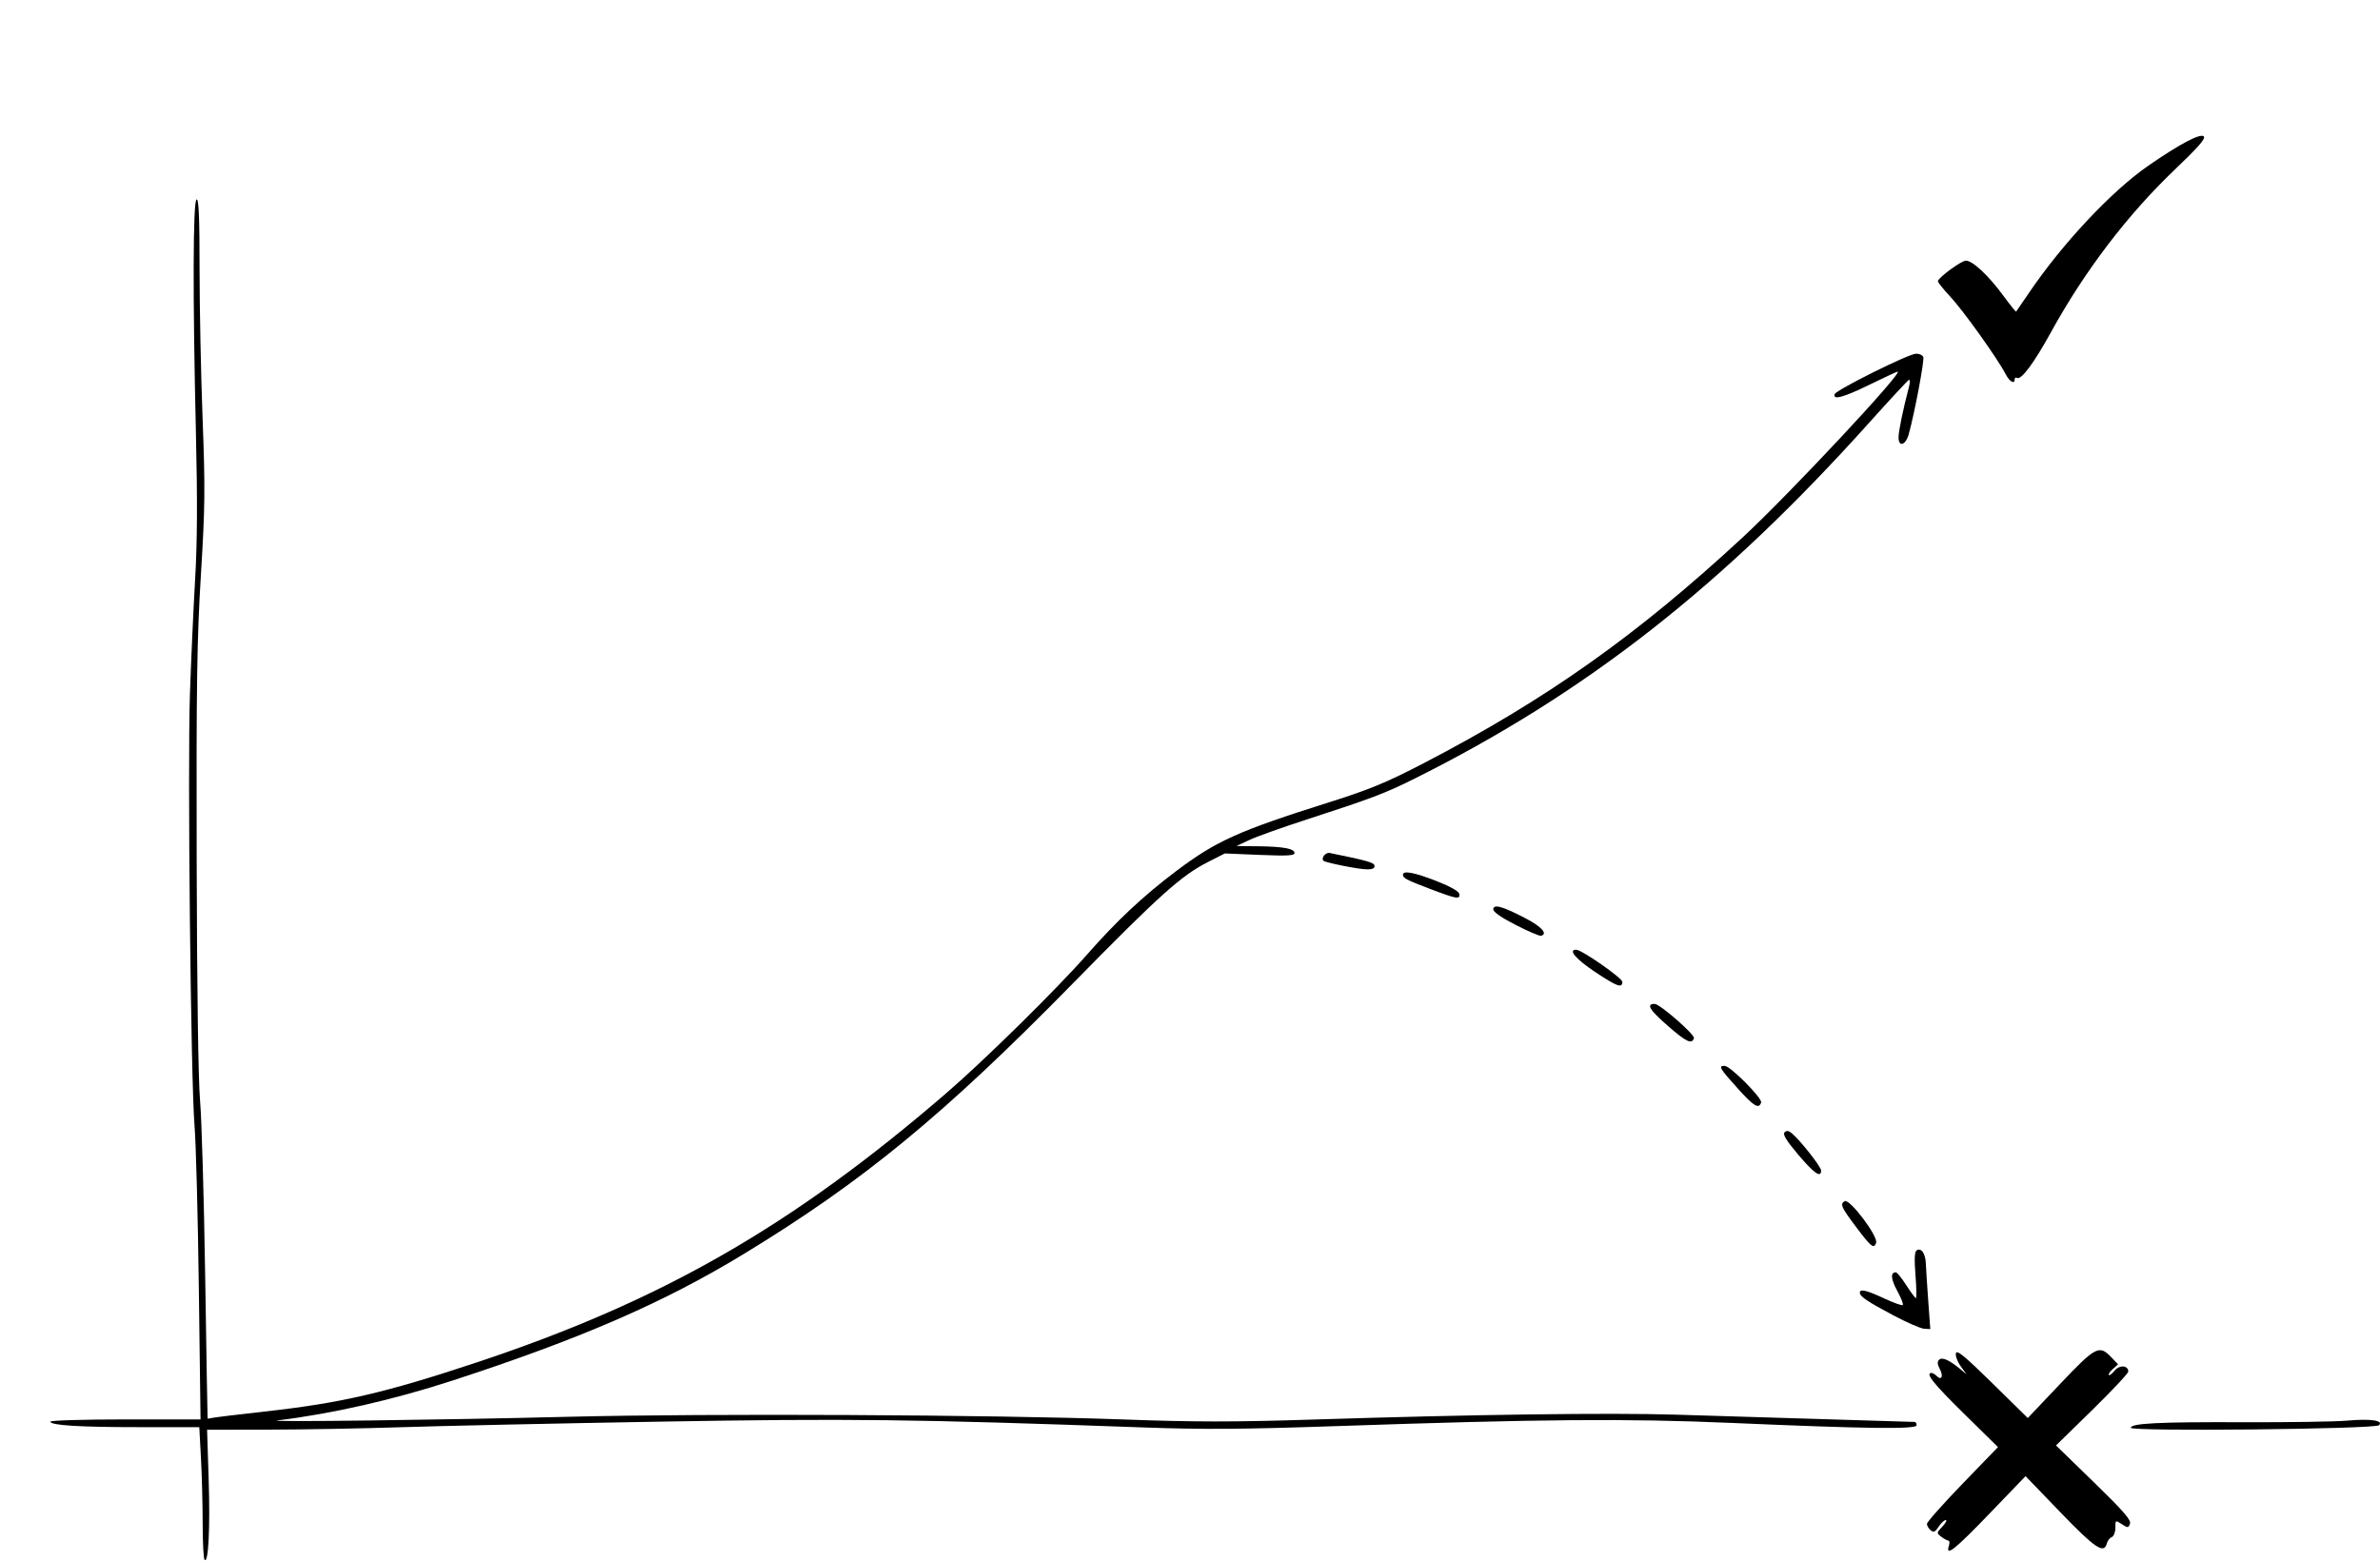
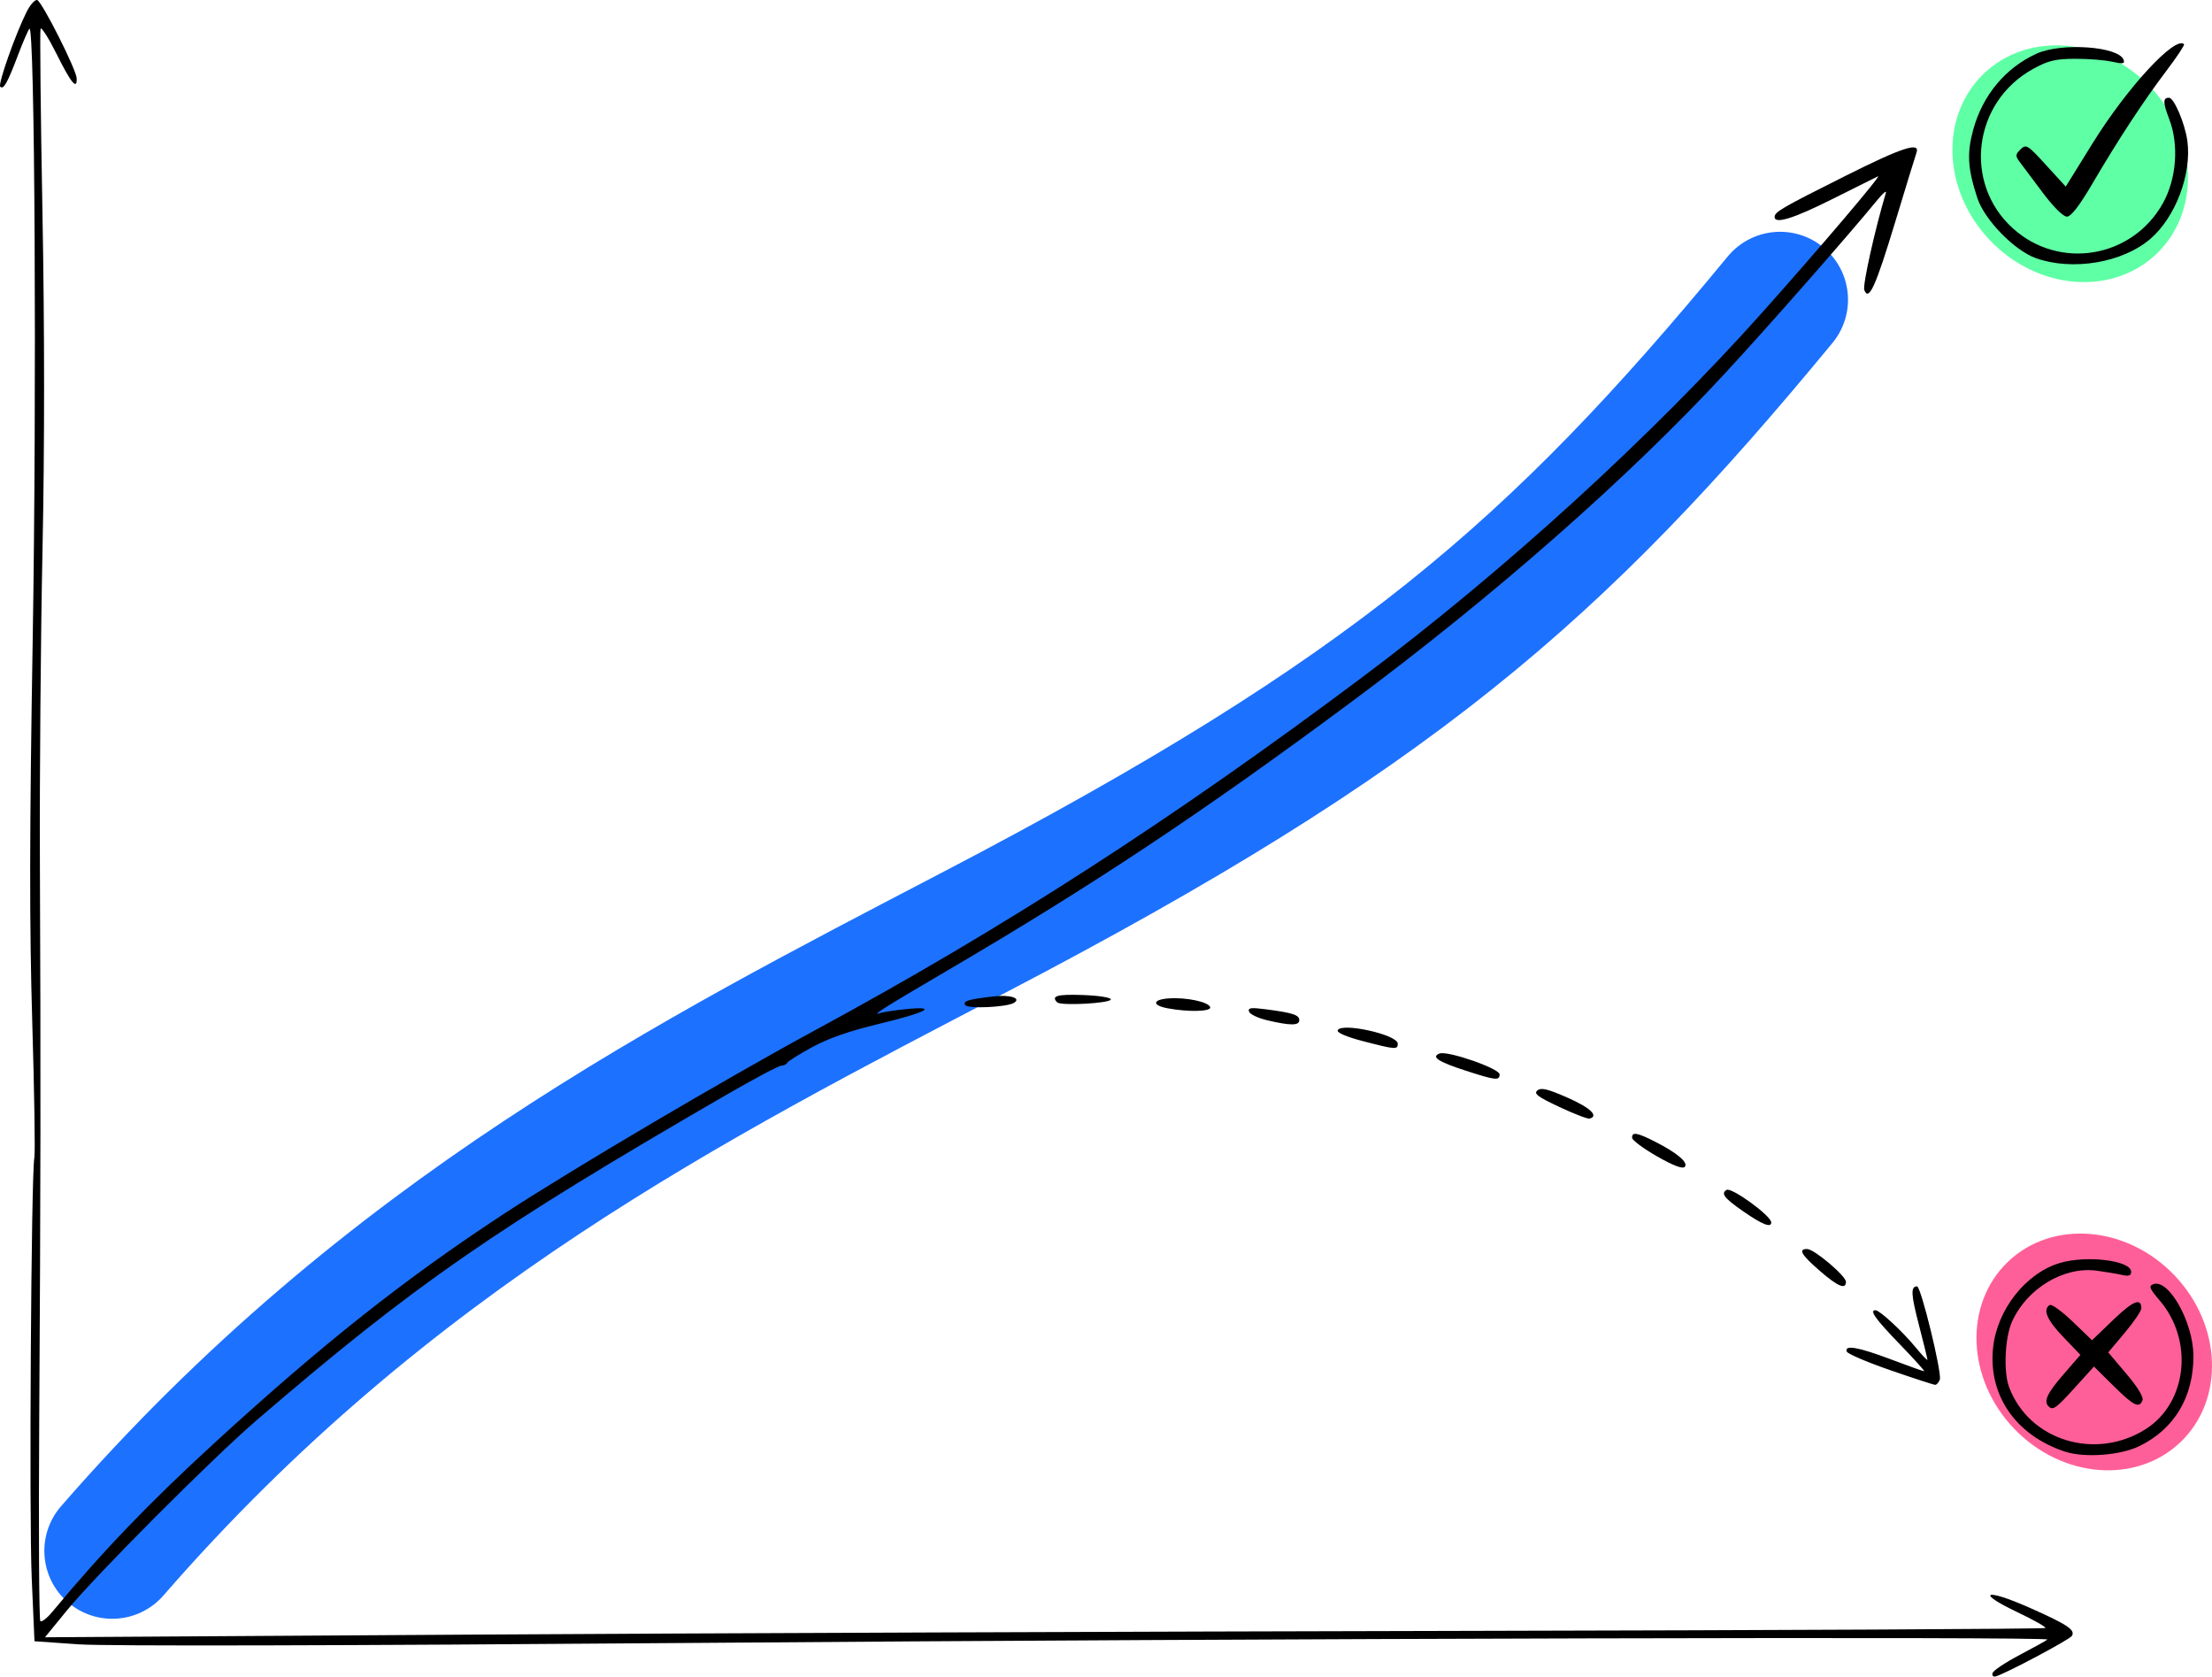
- <svg xmlns="http://www.w3.org/2000/svg" version="1.1" id="svg1" width="922.036" height="604.529" viewBox="0 0 922.036 604.529" xml:space="preserve">
+ <svg xmlns="http://www.w3.org/2000/svg" version="1.1" id="svg1" width="651.467" height="493.672" viewBox="0 0 651.467 493.672">
  <defs id="defs1" />
-   <g id="g1" transform="translate(-150.0721,-108.7873)">
-     <path style="fill:#000000" d="m 927.062,253.733 c -3.096,-5.987 -16.513,-24.765 -21.459,-30.033 -2.769,-2.949 -4.918,-5.662 -4.775,-6.029 0.666,-1.713 9.161,-7.889 10.851,-7.889 2.605,0 8.765,5.762 14.474,13.538 2.615,3.562 4.858,6.36 4.985,6.219 0.127,-0.141 2.364,-3.407 4.97,-7.257 12.953,-19.131 32.05,-39.481 46.283,-49.32 12.155,-8.402 20.152,-12.624 21.451,-11.326 0.812,0.812 -2.143,4.207 -11.024,12.669 -18.482,17.611 -35.136,39.473 -48.262,63.353 -6.459,11.751 -11.504,18.529 -13.07,17.561 -0.495,-0.306 -0.899,-0.079 -0.899,0.503 0,2.11 -1.984,0.99 -3.525,-1.99 z" id="path44" />
-     <path style="fill:#000000" d="M 600.289,435.149 C 0,0 0,0 600.289,435.149 Z" id="path34" />
-     <path style="fill:#000000" d="m 670.21,444.227 c -3.782,-0.752 -7.1,-1.59 -7.374,-1.863 -1.096,-1.096 0.745,-3.404 2.439,-3.058 14.983,3.053 17.311,3.732 17.311,5.044 0,1.759 -3.059,1.729 -12.377,-0.123 z" id="path29" />
-     <path style="fill:#000000" d="m 704.532,453.39 c -9.652,-3.666 -10.945,-4.336 -10.945,-5.668 0,-1.729 4.424,-0.894 13,2.455 5.271,2.058 8.623,3.943 8.823,4.961 0.441,2.241 -0.969,2.014 -10.878,-1.749 z" id="path28" />
-     <path style="fill:#000000" d="m 737.337,467.217 c -5.489,-2.796 -8.75,-5.053 -8.75,-6.055 0,-2.199 3.634,-1.196 12.5,3.451 6.31,3.307 8.713,6.023 6,6.782 -0.55,0.154 -4.938,-1.726 -9.75,-4.177 z" id="path27" />
-     <path style="fill:#000000" d="m 767.828,485.264 c -7.312,-4.895 -10.333,-8.483 -7.144,-8.483 2.146,0 17.903,10.982 17.903,12.478 0,2.56 -2.175,1.752 -10.759,-3.995 z" id="path26" />
-     <path style="fill:#000000" d="m 796.169,506.256 c -7.101,-6.193 -8.46,-8.474 -5.048,-8.474 1.979,0 15.653,11.941 15.207,13.28 -0.83,2.49 -2.936,1.493 -10.159,-4.805 z" id="path25" />
-     <path style="fill:#000000" d="m 823.489,530.762 c -7.227,-8 -7.803,-8.98 -5.277,-8.98 2.172,0 14.684,12.578 14.138,14.214 -0.875,2.625 -2.775,1.503 -8.861,-5.233 z" id="path24" />
-     <path style="fill:#000000" d="m 846.711,556.181 c -4.58,-5.421 -6.071,-7.852 -5.292,-8.63 0.779,-0.779 1.565,-0.688 2.791,0.324 3.238,2.671 11.378,13.015 11.378,14.46 0,3.022 -2.712,1.142 -8.876,-6.153 z" id="path23" />
-     <path style="fill:#000000" d="m 869.209,584.313 c -5.825,-7.739 -6.369,-8.951 -4.529,-10.089 1.913,-1.182 13.162,13.73 12.216,16.195 -0.906,2.361 -1.921,1.555 -7.687,-6.107 z" id="path22" />
-     <path style="fill:#000000" d="m 883.463,618.396 c -10.032,-5.331 -12.876,-7.261 -12.876,-8.737 0,-1.566 2.646,-0.938 9.437,2.24 3.664,1.715 6.909,2.87 7.211,2.568 0.302,-0.302 -0.67,-2.792 -2.161,-5.531 -2.482,-4.56 -2.675,-7.153 -0.532,-7.153 0.46,0 2.281,2.25 4.045,5 1.765,2.75 3.445,5 3.733,5 0.289,0 0.211,-4.005 -0.171,-8.899 -0.494,-6.318 -0.361,-9.106 0.458,-9.613 1.824,-1.127 3.417,1.23 3.571,5.287 0.078,2.049 0.495,8.563 0.926,14.475 l 0.784,10.75 -2.401,-0.135 c -1.32,-0.074 -6.732,-2.437 -12.025,-5.25 z" id="path19" />
-     <path style="fill:#000000" d="m 975.587,662.036 c 0,-1.758 10.754,-2.294 43.5,-2.17 17.6,0.067 35.685,-0.206 40.189,-0.606 9.179,-0.815 14.314,-0.082 12.454,1.778 -1.509,1.509 -96.143,2.49 -96.143,0.997 z" id="path13" />
-     <path style="fill:#000000" d="m 905.087,707.781 c 0.349,-1.1 0.267,-2.014 -0.183,-2.032 -0.45,-0.018 -1.686,-0.689 -2.749,-1.493 -1.892,-1.431 -1.884,-1.512 0.424,-3.968 1.296,-1.379 1.879,-2.507 1.296,-2.507 -0.583,0 -1.816,1.155 -2.741,2.567 -1.356,2.069 -1.96,2.336 -3.115,1.378 -0.788,-0.654 -1.433,-1.764 -1.433,-2.466 0,-0.702 6.192,-7.684 13.759,-15.515 L 924.106,669.506 910.846,656.471 c -11.797,-11.598 -15.046,-15.69 -12.459,-15.69 0.44,0 1.333,0.532 1.983,1.183 1.877,1.877 2.686,0.062 1.205,-2.705 -0.951,-1.777 -1.035,-2.831 -0.286,-3.581 1.163,-1.163 3.932,0.053 8.206,3.602 l 2.408,2 -2.255,-3.127 c -1.24,-1.72 -2.07,-3.97 -1.843,-5 0.323,-1.469 3.372,1.037 14.129,11.611 l 13.717,13.484 12.551,-13.234 c 13.707,-14.453 15.126,-15.202 19.718,-10.408 l 2.708,2.826 -2.027,1.834 c -1.115,1.009 -1.81,2.051 -1.546,2.315 0.265,0.265 1.284,-0.51 2.265,-1.722 1.856,-2.292 5.266,-2.049 5.266,0.376 0,0.683 -6.299,7.405 -13.999,14.936 l -13.999,13.694 14.677,14.271 c 11.438,11.121 14.525,14.667 13.989,16.065 -0.644,1.678 -0.851,1.688 -3.178,0.163 -2.466,-1.616 -2.49,-1.602 -2.49,1.423 0,1.697 -0.623,3.293 -1.401,3.592 -0.771,0.296 -1.629,1.407 -1.906,2.469 -1.097,4.196 -4.535,1.888 -17.991,-12.079 l -13.498,-14.01 -13.957,14.51 c -13.406,13.937 -17.141,16.905 -15.746,12.51 z" id="path10" />
-     <path style="fill:#000000" d="m 963.637,633.965 c -0.646,-0.215 -1.259,-0.227 -1.362,-0.026 -0.103,0.201 -1.762,2.127 -3.688,4.279 l -3.5,3.914 4.862,-3.888 c 2.674,-2.138 4.334,-4.064 3.688,-4.279 z" id="path9" />
-     <path style="fill:#000000" d="m 229.337,713.205 c -0.412,-0.416 -0.75,-6.687 -0.75,-13.934 0,-7.247 -0.294,-18.647 -0.654,-25.333 l -0.654,-12.157 h -22.7 c -23.705,0 -34.993,-0.691 -34.993,-2.142 0,-0.472 13.09,-0.858 29.089,-0.858 h 29.089 l -0.66,-50.75 c -0.363,-27.913 -1.106,-56.15 -1.651,-62.75 -1.471,-17.826 -2.767,-139.226 -1.791,-167.738 0.466,-13.606 1.373,-33.631 2.015,-44.5 0.82,-13.88 0.91,-30.625 0.301,-56.262 -1.261,-53.106 -1.157,-90.244 0.255,-90.715 0.845,-0.282 1.149,6.82 1.152,26.916 0.002,15.015 0.531,41.131 1.174,58.035 1.034,27.179 0.959,34.181 -0.652,60.5 -1.535,25.08 -1.793,42.433 -1.64,110.264 0.113,49.949 0.611,85.434 1.312,93.5 0.622,7.15 1.514,37.75 1.981,68 0.468,30.25 0.89,55.07 0.938,55.156 0.048,0.086 0.874,-0.025 1.837,-0.248 0.963,-0.222 10.047,-1.326 20.188,-2.453 29.671,-3.296 46.608,-7.215 82.062,-18.985 71.712,-23.808 122.167,-52.726 182,-104.312 14.962,-12.9 42.773,-40.291 54.723,-53.896 11.435,-13.019 21.647,-22.588 34.277,-32.116 15.66,-11.815 24.099,-15.616 59.5,-26.801 15.673,-4.952 22.064,-7.595 36.5,-15.092 47.484,-24.663 82.698,-49.597 123.646,-87.55 18.155,-16.827 62.433,-64.204 60.004,-64.204 -0.288,0 -5.124,2.25 -10.748,5 -10.173,4.975 -14.447,6.148 -13.656,3.75 0.547,-1.658 28.613,-15.628 31.536,-15.697 1.255,-0.029 2.517,0.561 2.806,1.312 0.493,1.285 -3.354,21.676 -5.637,29.884 -1.201,4.316 -3.949,5.155 -3.949,1.206 0,-2.33 1.797,-11.043 3.973,-19.264 0.482,-1.819 0.511,-3.169 0.065,-3 -0.446,0.169 -7.264,7.508 -15.151,16.308 -56.95,63.542 -110.248,105.267 -176.84,138.441 -10.929,5.445 -16.697,7.625 -41.048,15.515 -9.625,3.119 -19.75,6.729 -22.5,8.024 l -5,2.353 8.125,0.083 c 9.911,0.102 14.375,0.916 14.375,2.624 0,1.019 -2.844,1.172 -13.5,0.725 l -13.5,-0.566 -6.405,3.251 c -10.495,5.327 -18.925,12.899 -52.617,47.261 -49.86,50.851 -81.083,76.522 -127.3,104.658 -31.01,18.879 -63.034,32.808 -112.679,49.009 -22.948,7.489 -46.877,12.946 -68,15.507 -5.8,0.703 62.336,-0.144 112.5,-1.398 54.237,-1.357 164.298,-0.824 215.5,1.044 27.499,1.003 42.313,1.009 73,0.031 61.961,-1.975 114.735,-2.692 140.5,-1.909 13.2,0.401 39.3,1.196 58,1.765 18.7,0.569 34.337,1.045 34.75,1.058 0.412,0.013 0.75,0.596 0.75,1.297 0,1.602 -19.254,1.359 -71.5,-0.903 -40.686,-1.762 -73.361,-1.499 -153.5,1.235 -36.077,1.231 -51.506,1.336 -74.5,0.508 -89.199,-3.212 -114.102,-3.51 -187.522,-2.245 -39.863,0.687 -84.853,1.656 -99.978,2.153 -15.125,0.497 -38.251,0.921 -51.392,0.941 l -23.892,0.037 0.612,19.25 c 0.601,18.898 -0.097,32.67 -1.579,31.174 z" id="path8" />
+   <g id="g1" transform="translate(-347.3435,-161.2154)">
+     <path style="fill:none;stroke:#1d71ff;stroke-width:40;stroke-linecap:round;stroke-linejoin:round;stroke-dasharray:none;stroke-opacity:1" d="M 380.403,617.882 C 461.746,524.353 551.513,478.962 634.717,435.522 757.244,371.552 805.743,329.35 871.609,249.468" id="path2" />
+     <ellipse style="fill:#14ff7b;fill-opacity:0.677;stroke:none;stroke-width:41.334;stroke-linecap:round;stroke-linejoin:round;stroke-dasharray:none;stroke-opacity:0.508" id="path3" cx="546.043" cy="813.411" rx="32.668" ry="36.751" transform="rotate(-43.78343)" />
+     <ellipse style="fill:#ff1468;fill-opacity:0.677;stroke:none;stroke-width:41.334;stroke-linecap:round;stroke-linejoin:round;stroke-dasharray:none;stroke-opacity:0.508" id="ellipse3" cx="309.056" cy="1070.912" rx="32.668" ry="36.751" transform="rotate(-43.78343)" />
+     <path style="fill:#000000" d="m 934.188,653.846 c 0.23,-0.74 3.844,-3.146 8.032,-5.346 4.188,-2.2 7.839,-4.225 8.113,-4.5 0.911,-0.912 -229.345,-0.337 -399.333,0.998 -103.733,0.814 -172.449,0.97 -180.5,0.409 L 357.5,644.5 356.689,626 c -0.802,-18.3 -0.168,-119.231 0.778,-123.939 0.27,-1.341 -0.012,-19.341 -0.626,-40 C 355.997,433.625 356.028,406.401 356.968,350 c 1.218,-73.073 0.634,-182.102 -0.967,-180.317 -0.403,0.449 -1.923,3.967 -3.379,7.817 -3.076,8.135 -4.245,10.21 -5.21,9.246 -0.727,-0.727 4.468,-15.456 7.781,-22.061 1.053,-2.098 2.452,-3.652 3.11,-3.452 1.401,0.426 11.508,20.446 11.62,23.017 0.157,3.605 -1.607,1.492 -5.844,-7 -2.401,-4.812 -4.557,-8.21 -4.79,-7.549 -0.233,0.66 0.018,24.96 0.557,54 0.634,34.154 0.641,69.22 0.018,99.299 -0.53,25.575 -0.876,66.975 -0.77,92 0.265,62.507 0.223,96.804 -0.2,164.683 -0.199,32.001 -0.051,58.495 0.33,58.876 0.381,0.381 1.949,-0.82 3.484,-2.669 14.748,-17.766 28.516,-32.103 47.791,-49.769 31.898,-29.234 56.235,-48.484 85.589,-67.696 19.494,-12.759 65.05,-39.62 91.411,-53.898 55.859,-30.256 105.271,-62.128 160.934,-103.806 41.927,-31.393 85.337,-70.983 118.178,-107.779 16.676,-18.684 35.125,-40.396 33.825,-39.807 -0.515,0.233 -6.511,3.224 -13.324,6.646 C 875.666,225.528 870,227.298 870,225.122 c 0,-1.506 1.99,-2.663 20.821,-12.1 16.884,-8.461 22.183,-10.174 20.93,-6.764 -0.251,0.683 -3.048,9.792 -6.215,20.242 -5.812,19.175 -7.807,23.564 -9.136,20.1 -0.525,-1.368 3.159,-17.928 6.363,-28.6 0.248,-0.825 -0.835,0.068 -2.406,1.984 -8.815,10.752 -31.58,36.658 -44.73,50.9 C 827.161,301.715 787.261,336.801 745,368.162 c -43.692,32.424 -75.81,53.748 -119.5,79.343 -17.517,10.262 -21.719,12.916 -19.083,12.055 1.055,-0.344 4.655,-0.894 8,-1.222 9.47,-0.928 5.758,1.022 -8.417,4.423 -8.482,2.035 -14.75,4.227 -19.5,6.821 -3.85,2.103 -7.15,4.182 -7.333,4.62 -0.183,0.438 -0.943,0.797 -1.689,0.797 -0.746,0 -8.246,3.989 -16.667,8.864 -67.982,39.355 -91.462,55.627 -137.914,95.578 -13.138,11.299 -47.343,45.592 -55.854,55.997 l -6.457,7.894 123.957,-0.775 c 68.176,-0.426 200.619,-0.926 294.317,-1.11 93.698,-0.185 170.589,-0.565 170.869,-0.844 0.28,-0.28 -3.417,-2.373 -8.214,-4.653 -12.57,-5.972 -9.508,-7.125 3.543,-1.334 11.212,4.976 13.575,6.55 12.483,8.317 -0.68,1.1 -19.701,11.206 -22.406,11.905 -0.775,0.2 -1.185,-0.229 -0.947,-0.993 z M 955.5,588.662 c -14.474,-4.796 -22.617,-16.545 -21.172,-30.547 1.158,-11.221 9.615,-21.983 19.634,-24.985 7.917,-2.372 21.038,-0.76 21.038,2.585 0,1.138 -0.689,1.366 -2.75,0.908 -1.512,-0.336 -4.829,-0.894 -7.369,-1.24 -9.673,-1.319 -20.507,5.176 -24.947,14.956 -2.12,4.668 -2.58,14.808 -0.878,19.346 5.899,15.727 25.444,21.726 40.232,12.348 12.219,-7.749 14.203,-26.09 4.1,-37.893 -2.977,-3.477 -3.282,-4.243 -1.907,-4.771 4.561,-1.75 11.838,11.216 11.859,21.131 0.025,12.139 -5.652,21.568 -16.002,26.579 -5.581,2.702 -16.149,3.468 -21.837,1.583 z m -4.833,-13.328 c -1.505,-1.505 -0.41,-3.858 4.359,-9.362 l 5.025,-5.801 -5.025,-5.241 c -4.844,-5.052 -6.146,-8.118 -4.009,-9.439 0.559,-0.345 3.591,1.846 6.738,4.871 l 5.722,5.499 6.247,-5.998 C 975.571,544.246 978,543.254 978,546.481 c 0,0.75 -2.193,3.974 -4.872,7.165 l -4.872,5.802 5.336,6.289 c 3.241,3.82 5.112,6.873 4.765,7.776 -0.961,2.504 -2.569,1.713 -8.554,-4.21 l -5.756,-5.696 -5.607,6.196 c -5.568,6.152 -6.492,6.81 -7.772,5.529 z m -46.602,-10.646 c -6.84,-2.366 -12.615,-4.838 -12.833,-5.494 -0.683,-2.049 3.392,-1.328 13.01,2.3 5.093,1.921 9.497,3.496 9.788,3.5 0.291,0.004 -2.972,-3.613 -7.25,-8.037 -7.14,-7.383 -9.006,-10.017 -7.028,-9.918 1.253,0.063 7.879,6.197 11.674,10.807 1.967,2.39 3.576,4.083 3.576,3.763 0,-0.32 -1.124,-4.908 -2.497,-10.194 C 910.141,542.323 910.027,540 911.943,540 c 1.159,0 7.41,25.639 6.701,27.485 -0.32,0.833 -0.933,1.512 -1.363,1.509 -0.43,-0.003 -6.377,-1.941 -13.217,-4.307 z M 883.25,535.386 C 877.824,530.667 876.864,529 879.571,529 881.626,529 891,536.92 891,538.657 c 0,2.397 -2.394,1.387 -7.75,-3.271 z m -22.5,-17.477 c -5.582,-3.874 -6.645,-5.237 -4.917,-6.305 1.446,-0.893 13.167,7.627 13.167,9.571 0,1.672 -2.642,0.626 -8.25,-3.266 z m -25.489,-16.251 c -3.981,-2.286 -7.244,-4.72 -7.25,-5.407 -0.016,-1.805 1.448,-1.558 6.782,1.145 6.549,3.318 9.95,6.225 8.707,7.441 -0.656,0.642 -3.491,-0.452 -8.239,-3.179 z M 806.607,487.178 c -6.384,-2.99 -7.624,-3.92 -6.485,-4.865 1.104,-0.917 3.021,-0.458 8.893,2.128 6.706,2.953 9.286,5.405 6.485,6.163 -0.55,0.149 -4.552,-1.393 -8.893,-3.426 z m -27.493,-10.659 c -8.173,-2.646 -10.396,-4.091 -7.816,-5.081 2.377,-0.912 17.702,4.406 17.702,6.143 0,1.884 -1.174,1.758 -9.886,-1.062 z m -30.407,-8.739 c -4.683,-1.217 -7.632,-2.475 -7.391,-3.153 0.875,-2.459 17.684,1.248 17.684,3.9 0,1.815 -0.598,1.772 -10.293,-0.748 z M 720.581,461.654 c -2.705,-0.635 -5.127,-1.782 -5.382,-2.55 -0.377,-1.135 0.544,-1.265 4.919,-0.694 7.978,1.041 9.882,1.657 9.882,3.199 0,1.64 -2.569,1.653 -9.419,0.046 z m -29.37,-3.536 c -4.635,-0.871 -4.467,-2.563 0.289,-2.909 5.156,-0.375 11.738,1.005 12.26,2.57 0.438,1.314 -6.381,1.498 -12.549,0.339 z m -59.615,-0.963 c -0.725,-1.173 1.016,-1.698 8.426,-2.54 4.805,-0.546 8.188,0.519 5.98,1.884 -2.133,1.319 -13.672,1.845 -14.406,0.657 z m 27.109,-0.784 c -1.891,-1.891 -0.017,-2.428 7.545,-2.162 4.64,0.163 8.25,0.728 8.25,1.29 0,1.14 -14.715,1.952 -15.795,0.872 z M 947.005,237.256 c -6.376,-2.25 -15.204,-11.307 -17.317,-17.766 -2.829,-8.65 -3.099,-13.071 -1.221,-20.006 2.758,-10.189 9.504,-18.301 18.681,-22.466 7.405,-3.36 24.347,-2.127 25.655,1.867 0.366,1.118 -0.295,1.215 -3.425,0.5 -2.133,-0.487 -7.028,-0.872 -10.878,-0.856 -5.822,0.024 -7.897,0.521 -12.333,2.954 -17.745,9.733 -20.769,33.699 -5.934,47.036 13.669,12.29 35.033,8.714 44.072,-7.377 4.05,-7.21 4.823,-17.238 1.915,-24.842 C 984.328,191.356 984.312,190 986.146,190 c 1.494,0 4.738,7.65 5.418,12.777 1.295,9.765 -3.534,22.473 -10.954,28.824 -8.152,6.978 -22.848,9.451 -33.606,5.655 z m 1.868,-19.418 c -2.955,-3.939 -6.007,-8.014 -6.782,-9.055 -1.231,-1.654 -1.188,-2.107 0.337,-3.588 1.648,-1.6 2.067,-1.342 7.527,4.638 l 5.781,6.333 7.882,-12.715 c 10.181,-16.425 24.367,-31.798 26.954,-29.211 0.232,0.232 -2.109,3.76 -5.202,7.841 -6.741,8.895 -14,19.961 -21.759,33.17 -3.912,6.66 -6.303,9.75 -7.546,9.75 -1.089,0 -3.975,-2.874 -7.192,-7.162 z" id="path4" />
  </g>
</svg>
